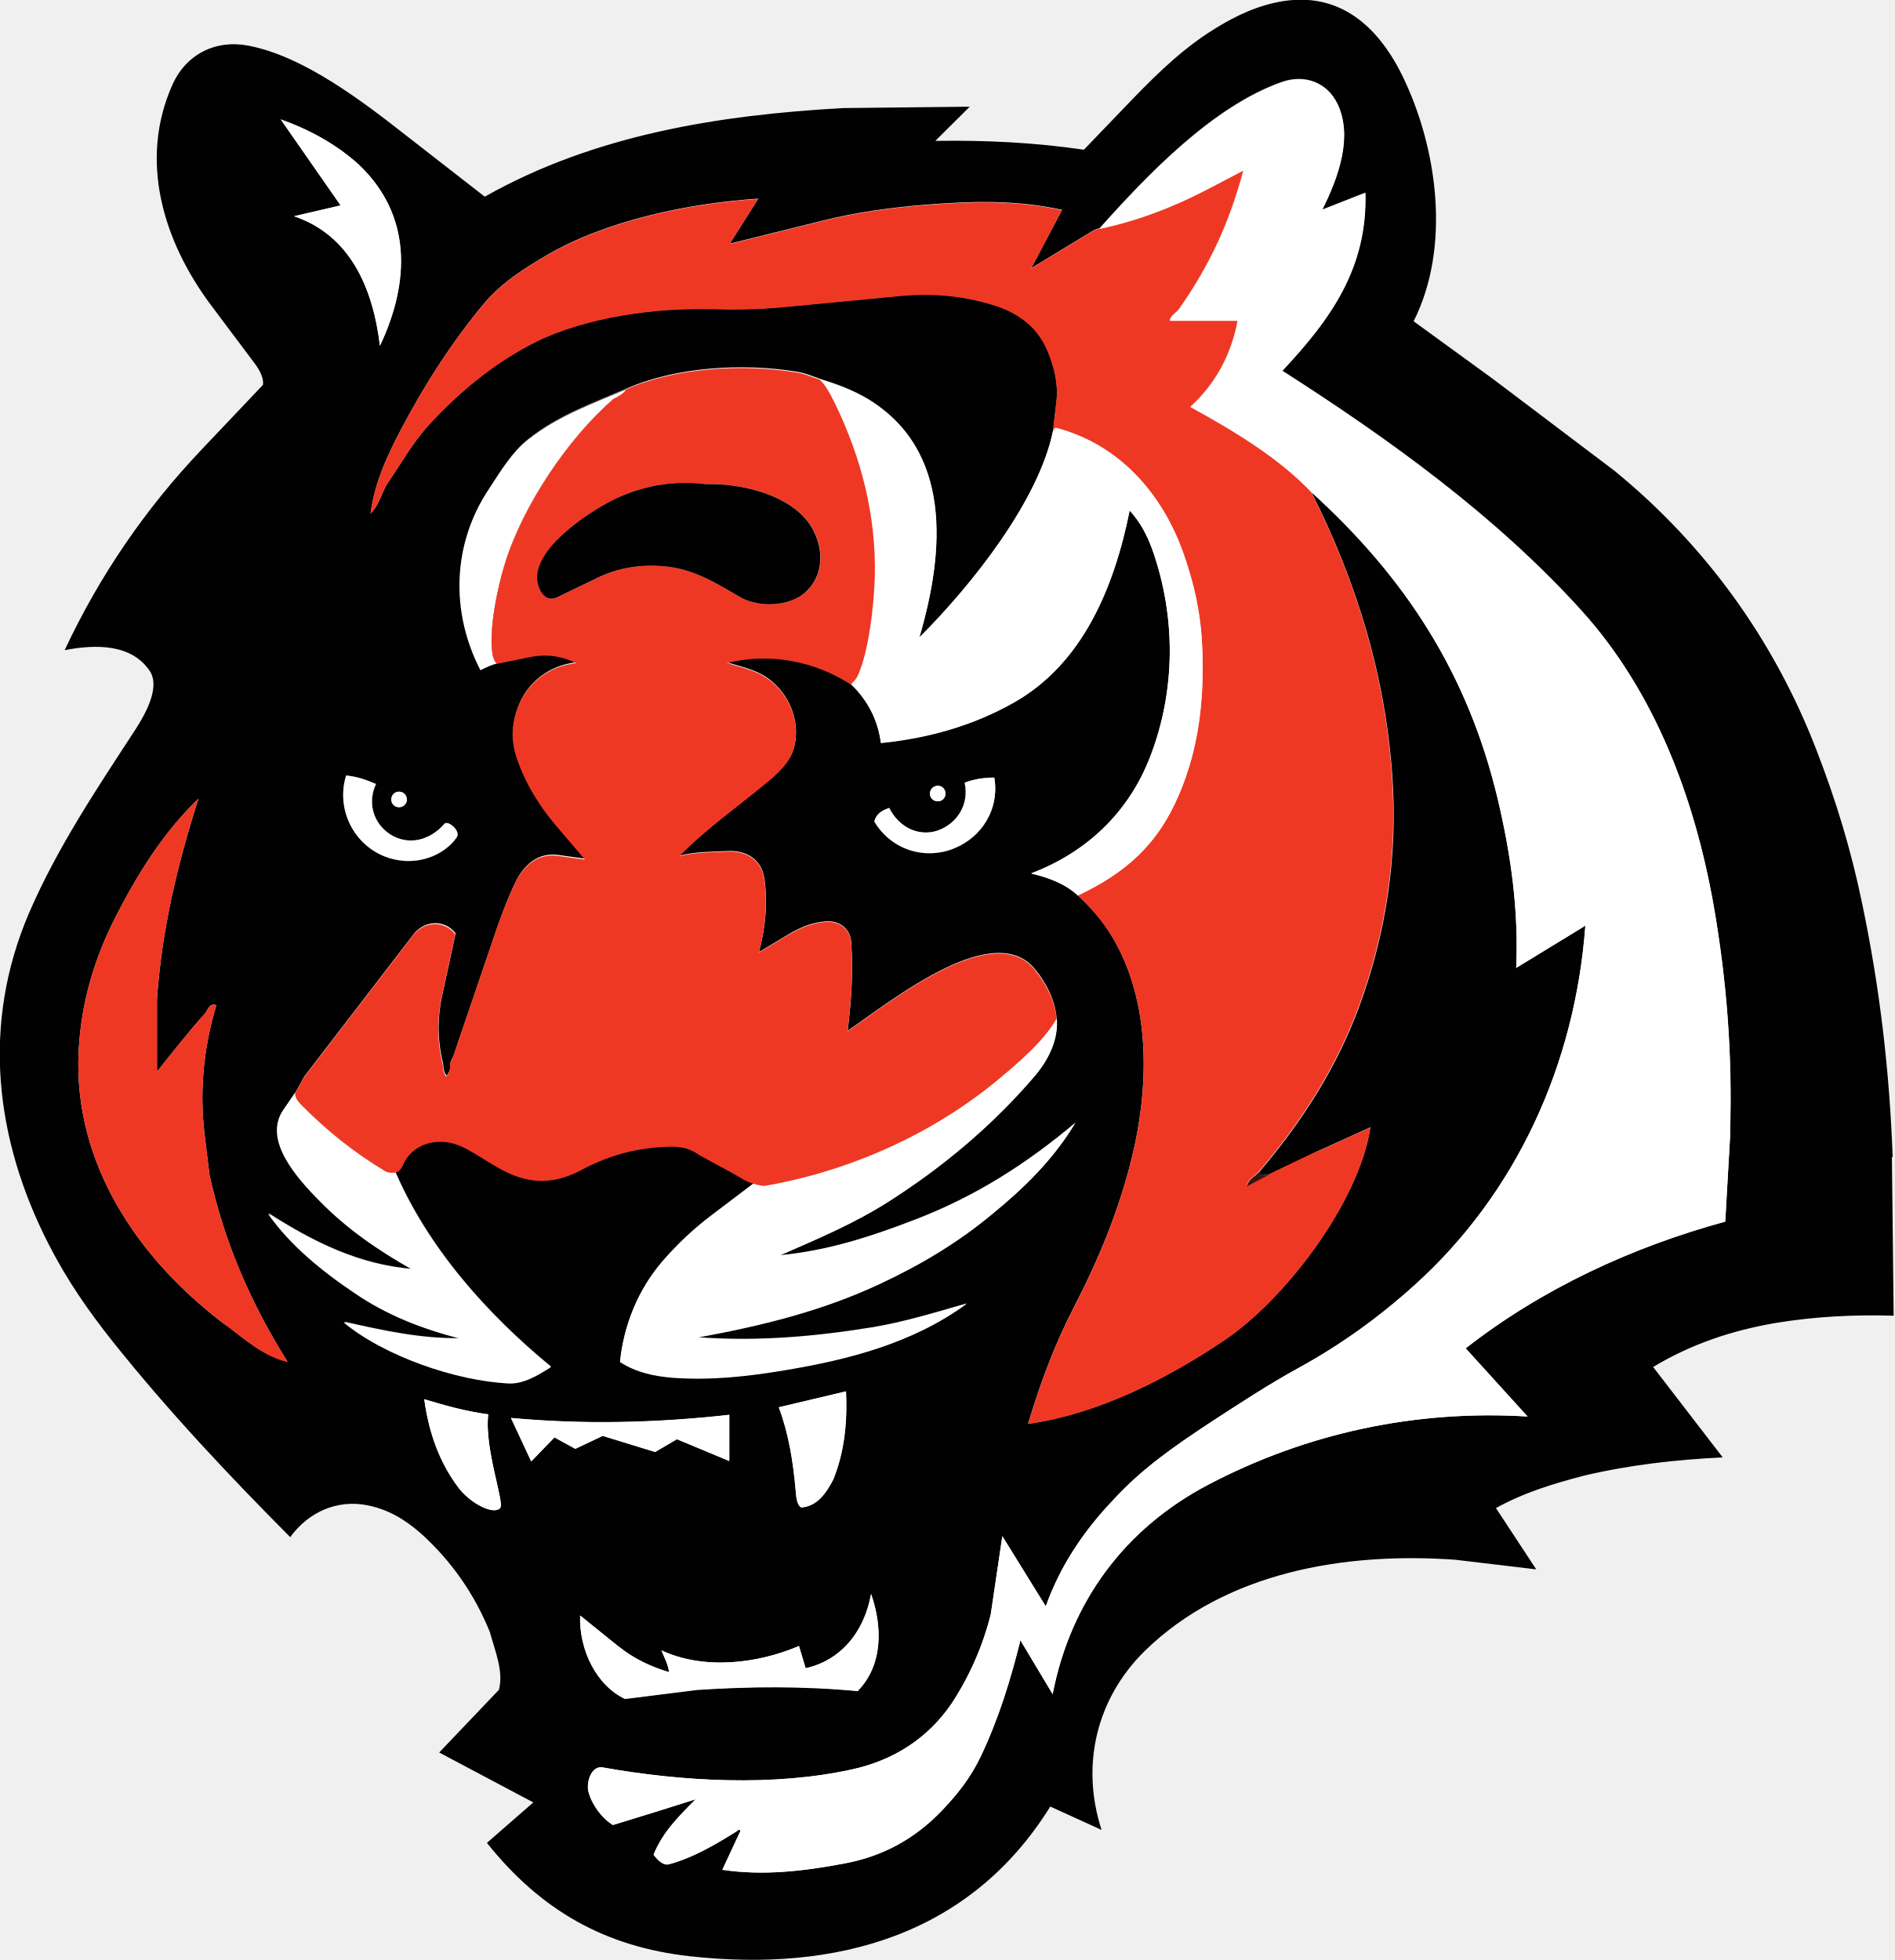
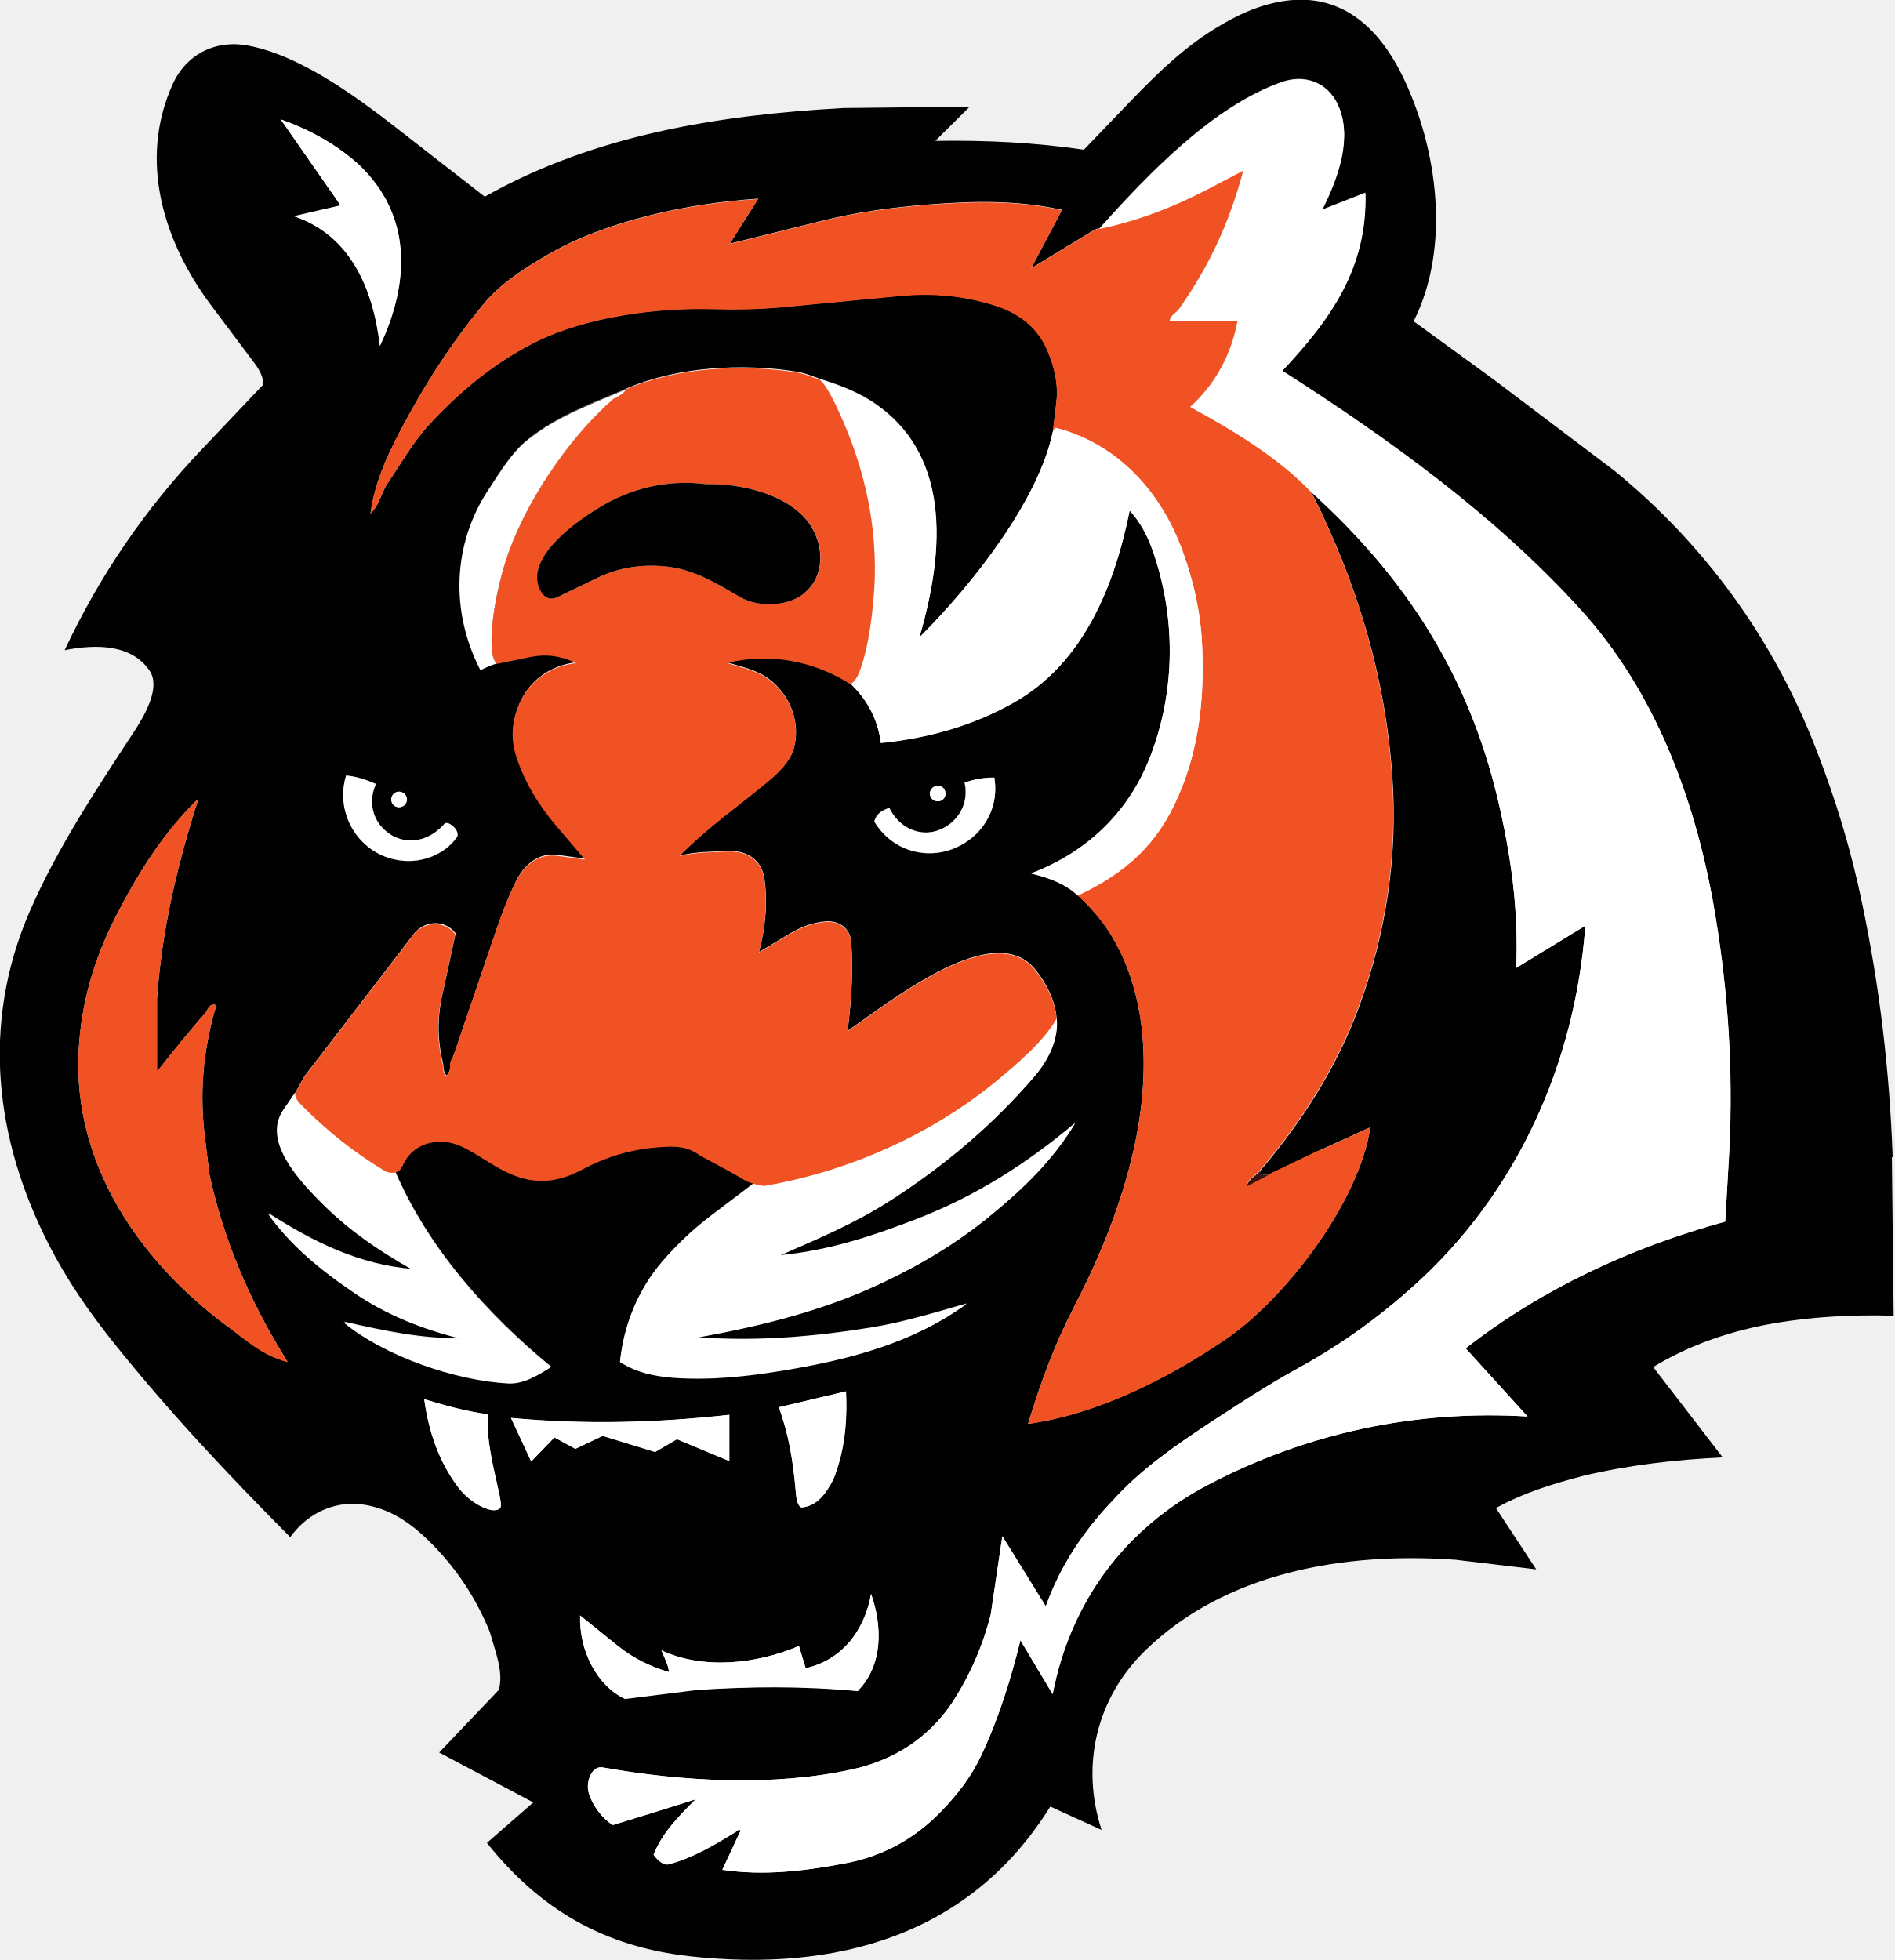
<svg xmlns="http://www.w3.org/2000/svg" id="Layer_1" data-name="Layer 1" viewBox="0 0 96.41 99.75">
  <path d="M64.14,59.83s0,0-.01-.01c-.02-.11.01-.17.01-.22-.21.24-.59.4-.69.79l1.12-.59-.43.04ZM50.59,39.58c-.54,0-1.03.07-1.51.26.26,1.13-.4,2.11-1.41,2.45-.96.31-1.96-.2-2.43-1.16-.36.12-.65.3-.76.69.87,1.45,2.55,1.95,4.01,1.39,1.46-.56,2.36-2.03,2.09-3.62ZM26.89,22.35c-.85.67-1.43,1.65-2.02,2.55-1.86,2.8-1.95,6.25-.42,9.2.33-.15.56-.28.83-.33-.1-.13-.18-.29-.21-.46-.21-1.19.27-3.48.63-4.66.92-2.96,3.2-6.35,5.52-8.37.36-.16.58-.34.65-.49-1.68.72-3.49,1.36-4.98,2.55ZM22.64,41.91c-.75.88-1.85,1.15-2.79.56-.84-.53-1.18-1.57-.72-2.56-.52-.21-.97-.38-1.52-.43-.59,1.97.69,4.05,2.75,4.32,1.09.14,2.24-.3,2.88-1.17.2-.3-.37-.84-.6-.71Z" fill="#fff" />
  <path d="M64.14,59.83s0,0-.01-.01c-.02-.11.01-.17.01-.22-.21.24-.59.4-.69.79l1.12-.59-.43.04ZM50.59,39.58c-.54,0-1.03.07-1.51.26.26,1.13-.4,2.11-1.41,2.45-.96.31-1.96-.2-2.43-1.16-.36.12-.65.3-.76.69.87,1.45,2.55,1.95,4.01,1.39,1.46-.56,2.36-2.03,2.09-3.62ZM26.89,22.35c-.85.67-1.43,1.65-2.02,2.55-1.86,2.8-1.95,6.25-.42,9.2.33-.15.56-.28.83-.33-.1-.13-.18-.29-.21-.46-.21-1.19.27-3.48.63-4.66.92-2.96,3.2-6.35,5.52-8.37.36-.16.58-.34.65-.49-1.68.72-3.49,1.36-4.98,2.55ZM22.64,41.91c-.75.88-1.85,1.15-2.79.56-.84-.53-1.18-1.57-.72-2.56-.52-.21-.97-.38-1.52-.43-.59,1.97.69,4.05,2.75,4.32,1.09.14,2.24-.3,2.88-1.17.2-.3-.37-.84-.6-.71Z" fill="#010101" />
  <path d="M96.32,58.89c-.16-4.38-.65-8.6-1.55-12.89-.56-2.73-1.35-5.32-2.36-7.91-2.16-5.56-5.64-10.37-10.26-14.14l-6.18-4.67-4.03-2.93c1.9-3.76,1.23-8.8-.57-12.49-1.33-2.71-3.42-4.41-6.5-3.72-1.25.28-2.35.86-3.42,1.56-1.63,1.08-2.96,2.45-4.31,3.86l-1.98,2.06c-2.52-.37-5-.49-7.56-.45l1.75-1.74-6.44.07c-6.32.35-12.67,1.36-18.24,4.51l-3.88-3.02c-2.33-1.83-5.34-4.14-8.17-4.67-1.64-.31-3.13.43-3.83,1.96-1.75,3.87-.49,8.02,2,11.32l2.22,2.96c.19.27.43.69.37,1.03l-3.12,3.29c-2.86,3.01-5.19,6.41-6.97,10.21,1.67-.33,3.42-.28,4.32,1.04.54.79-.12,2.07-.72,3-1.97,3.02-3.97,6-5.41,9.33-2.42,5.64-1.76,11.49,1.01,16.89.91,1.78,2,3.36,3.25,4.93,2.81,3.52,5.86,6.76,9.03,9.95.93-1.29,2.41-1.93,3.94-1.62,1.04.21,1.89.71,2.72,1.44,1.56,1.41,2.72,3.09,3.5,5.01.26.96.71,2,.46,2.94l-3.04,3.19,4.79,2.54-2.36,2.06c2.73,3.42,5.99,5.29,10.34,5.77,7.43.82,14.25-1.05,18.33-7.62l2.61,1.19c-1.07-3.29-.27-6.69,2.21-9.12,4.11-4.01,10.17-5.03,15.79-4.63l4.12.49-2.05-3.12c1.45-.8,2.92-1.24,4.48-1.65,2.34-.55,4.64-.81,7.06-.93l-3.54-4.6c1.94-1.17,4.02-1.86,6.23-2.24,2.01-.33,3.98-.43,6.01-.37l-.09-8.07ZM18.23,8.35c2.73,2.57,2.64,5.98,1.1,9.24-.35-2.94-1.52-5.63-4.37-6.59l2.37-.55-3.05-4.38c1.51.54,2.82,1.27,3.95,2.28ZM19.86,42.47c.94.59,2.03.32,2.79-.56.23-.12.81.42.6.71-.63.88-1.79,1.32-2.88,1.17-2.06-.27-3.35-2.35-2.75-4.32.55.05,1,.21,1.52.43-.46.99-.11,2.03.72,2.56ZM19.92,40.69c0-.22.17-.4.39-.4s.4.17.4.4-.18.39-.4.39-.39-.17-.39-.39ZM11.53,67.47c-4.45-3.32-7.8-8.21-7.53-13.93.12-2.45.77-4.7,1.89-6.89,1.1-2.15,2.38-4.23,4.21-6.01-1.11,3.48-1.86,6.7-2.11,10.18v3.72c.86-1.08,1.6-2.02,2.43-2.95.02-.02.03-.04.05-.06.12-.19.22-.5.54-.37-.69,2.29-.87,4.55-.57,6.81l.22,1.81c.73,3.34,2.04,6.44,3.97,9.52-1.27-.32-2.14-1.13-3.1-1.85ZM25.46,76.74c-.32.39-1.52-.22-2.13-1.03-.98-1.3-1.51-2.82-1.74-4.5,1.1.33,2.08.61,3.26.77-.22,1.67.83,4.5.61,4.76ZM28.21,73.16l-1.18,1.22-1.03-2.21c3.69.34,7.34.26,11.11-.16v2.35s-2.66-1.11-2.66-1.11l-1.11.65-2.67-.82-1.39.66-1.06-.58ZM31.49,83.8c.76.61,1.62,1.02,2.56,1.3-.05-.4-.22-.69-.39-1.11,2.11.99,4.82.71,7-.22l.34,1.13c1.81-.4,2.99-1.87,3.33-3.78.57,1.63.63,3.61-.69,4.95-2.76-.26-5.42-.24-8.17-.06l-3.66.46c-1.43-.67-2.34-2.46-2.28-4.24l1.97,1.59ZM39.64,71.62l3.42-.81c.07,1.59-.08,3.08-.65,4.49-.35.66-.79,1.35-1.62,1.42-.24-.1-.27-.61-.29-.85-.13-1.48-.35-2.88-.86-4.25ZM88.06,57.6l-.26,4.57c-4.75,1.3-9.32,3.41-13.21,6.45l3.15,3.47c-5.72-.35-11.26.85-16.25,3.47-4.23,2.22-7,5.93-7.92,10.66l-1.64-2.74c-.5,2.02-1.1,3.96-1.99,5.85-.52,1.11-1.21,1.99-2.04,2.85-1.37,1.42-2.99,2.3-4.94,2.66-2.06.39-4.12.63-6.2.32l.88-1.89c.1-.1-.05-.23-.1-.1-1.11.69-2.22,1.36-3.5,1.71-.31.08-.63-.28-.78-.49.46-1.14,1.25-1.92,2.14-2.82l-2.03.64-2.18.67c-.58-.36-1.06-1.03-1.24-1.68-.13-.49.14-1.36.73-1.25,4.03.72,8.69.98,12.68.1,2.1-.46,3.84-1.56,5.06-3.34.92-1.4,1.59-2.92,2-4.55l.59-3.98,2.21,3.57c.74-2.07,1.93-3.84,3.44-5.42,1.43-1.57,3.11-2.73,4.88-3.9,1.52-.99,2.96-1.94,4.56-2.82,2.13-1.17,4.05-2.55,5.87-4.19,5.21-4.69,8.19-11.26,8.71-18.31l-3.52,2.15c.13-2.97-.27-5.76-.94-8.6-1.51-6.34-4.67-11.25-9.48-15.61,2.32,4.59,3.77,9.39,4.12,14.48.28,4.02-.31,7.96-1.7,11.73-1.15,3.11-2.92,5.85-5.02,8.32h0c0,.06-.03.12-.01.23h.01s.43-.03.43-.03l2.53-1.21,2.64-1.2c-.58,3.84-4.37,8.78-7.44,10.84-2.9,1.95-6.39,3.74-9.98,4.25.63-2.09,1.35-4.04,2.33-5.93,1.24-2.4,2.25-4.82,2.91-7.45.94-3.74,1.03-8.05-.95-11.39-.5-.84-1.1-1.51-1.76-2.13-.64-.6-1.49-.91-2.37-1.12,2.87-1.09,4.98-3.15,6.05-5.93,1.31-3.38,1.32-7.15.11-10.56-.28-.77-.63-1.41-1.15-1.98-.79,3.92-2.39,7.8-5.91,9.78-2.09,1.18-4.37,1.81-6.75,2.05-.16-1.23-.72-2.23-1.53-3-1.84-1.17-4.06-1.63-6.29-1.09.7.22,1.43.35,2.09.82,1.09.79,1.68,2.25,1.29,3.58-.22.71-.81,1.24-1.38,1.71-1.48,1.23-3.01,2.29-4.42,3.72.88-.21,1.63-.19,2.46-.23.93-.04,1.7.41,1.85,1.39.18,1.23.06,2.48-.27,3.75l1.53-.92c.58-.34,1.17-.59,1.87-.64.67-.05,1.24.35,1.29,1.05.11,1.49.01,2.95-.18,4.52,2.43-1.69,7.47-5.7,9.55-3.12.56.69,1.01,1.58,1.08,2.46.1,1.07-.4,2.1-1.12,2.95-2.15,2.51-4.65,4.61-7.44,6.39-1.78,1.13-3.58,1.88-5.54,2.74,2.48-.23,4.71-.97,6.94-1.83,3.01-1.16,5.62-2.81,8.12-4.92-1.13,1.88-2.63,3.33-4.27,4.67-1.74,1.44-3.61,2.55-5.66,3.51-2.97,1.39-6.03,2.14-9.32,2.74,3.05.23,6-.03,8.95-.51,1.64-.28,3.1-.73,4.77-1.21-2.73,2-6.01,2.84-9.26,3.38-1.91.32-3.78.52-5.7.38-.95-.08-1.83-.26-2.68-.8.19-1.87.92-3.67,2.15-5.1.79-.91,1.59-1.66,2.53-2.37l2.15-1.63c-.38-.09-.67-.31-1.03-.51l-1.73-.94c-.65-.47-1.22-.47-1.97-.42-1.44.09-2.75.47-4.04,1.16-3.32,1.78-5-1.19-6.88-1.41-.99-.11-1.88.33-2.25,1.23-.07.16-.2.3-.37.32,1.66,3.86,4.64,7.23,7.93,9.93-.64.4-1.37.86-2.15.82-2.67-.14-6.28-1.37-8.39-3.11,2.01.45,3.89.87,5.97.84-1.97-.51-3.75-1.19-5.44-2.35-1.66-1.12-3.23-2.4-4.37-4.01,2.32,1.48,4.6,2.61,7.34,2.84-1.76-1-3.32-2.07-4.69-3.47-1.23-1.23-2.91-3.15-1.88-4.65l.61-.89.43-.78,5.61-7.3c.58-.67,1.56-.69,2.1.01l-.67,3.09c-.27,1.2-.26,2.34.02,3.49.05.19-.01.44.19.66.15-.18.21-.39.19-.55-.02-.2.12-.32.18-.52l1.97-5.79c.35-1.04.7-2.02,1.17-3,.43-.88,1.15-1.51,2.17-1.37l1.38.19-1.5-1.76c-.86-1.02-1.55-2.14-1.97-3.4-.29-.85-.28-1.63.01-2.46.45-1.33,1.58-2.21,3.01-2.38-.77-.38-1.56-.47-2.34-.31l-1.7.35c-.27.05-.5.17-.83.33-1.53-2.95-1.44-6.41.42-9.2.59-.9,1.17-1.88,2.02-2.55,1.49-1.19,3.3-1.83,4.98-2.55,2.53-1.1,5.87-1.3,8.63-.86.46.07.84.24,1.21.37.85.26,1.68.56,2.49,1.05,4.2,2.6,3.89,7.62,2.57,12.1,2.72-2.71,6.08-6.99,6.8-10.5l.18-1.52c.1-.87-.11-1.74-.44-2.53-.47-1.16-1.39-1.91-2.59-2.31-1.55-.51-3.16-.68-4.83-.53l-6.17.59c-1.15.1-2.23.12-3.39.09-2.91-.09-6.51.39-9.1,1.68-2.09,1.05-3.89,2.54-5.47,4.27-.8.89-1.35,1.89-2.02,2.87-.36.51-.42,1.12-.9,1.59.21-1.58.85-2.95,1.57-4.32,1.19-2.25,2.56-4.39,4.2-6.36.88-1.05,2.03-1.78,3.21-2.47,2.97-1.74,7.16-2.64,10.75-2.87l-1.45,2.29,4.68-1.16c1.79-.45,3.52-.68,5.38-.83,2.3-.18,4.55-.24,6.85.27l-1.57,2.97,2.68-1.63c.28-.16.51-.35.8-.41,2.45-2.74,5.77-6.21,9.27-7.44,1.17-.41,2.32.01,2.85,1.14.75,1.63.05,3.65-.81,5.36l2.21-.87c.1,3.8-1.75,6.4-4.24,9.05,5.49,3.51,10.88,7.4,15.23,12.2,3.74,4.13,5.76,9.53,6.73,14.99.67,3.83.96,7.62.84,11.51ZM47.68,42.29c1.01-.34,1.66-1.32,1.41-2.45.48-.18.97-.26,1.51-.26.27,1.59-.63,3.06-2.09,3.62-1.46.56-3.14.06-4.01-1.39.1-.4.4-.57.76-.69.47.96,1.47,1.47,2.43,1.16ZM47.33,40.39c0-.22.18-.4.4-.4s.39.17.39.4-.17.39-.39.39-.4-.17-.4-.39Z" fill="#010101" />
-   <path d="M67.1,58.58l2.64-1.2c-.58,3.84-4.37,8.78-7.44,10.84-2.9,1.95-6.39,3.74-9.98,4.25.63-2.09,1.35-4.04,2.33-5.93,1.24-2.4,2.25-4.82,2.91-7.45.94-3.74,1.03-8.05-.95-11.39-.5-.84-1.1-1.51-1.76-2.13,2.45-1.16,4.08-2.6,5.16-5.16,1.02-2.38,1.29-4.92,1.17-7.51-.07-1.67-.4-3.19-.96-4.76-1.08-3.05-3.29-5.54-6.48-6.37-.06,0-.14.14-.16.18l.18-1.52c.1-.87-.11-1.74-.44-2.53-.47-1.16-1.39-1.91-2.59-2.31-1.55-.51-3.16-.68-4.83-.53l-6.17.59c-1.15.1-2.23.12-3.39.09-2.91-.09-6.51.39-9.1,1.68-2.09,1.05-3.89,2.54-5.47,4.27-.8.89-1.35,1.89-2.02,2.87-.36.51-.42,1.12-.9,1.59.21-1.58.85-2.95,1.57-4.32,1.19-2.25,2.56-4.39,4.2-6.36.88-1.05,2.03-1.78,3.21-2.47,2.97-1.74,7.16-2.64,10.75-2.87l-1.45,2.29,4.68-1.16c1.79-.45,3.52-.68,5.38-.83,2.3-.18,4.55-.24,6.85.27l-1.57,2.97,2.68-1.63c.28-.16.51-.35.8-.41,2-.42,3.89-1.16,5.71-2.13l1.62-.85c-.73,2.7-1.7,4.81-3.27,7.06-.15.21-.42.31-.49.6h3.46c-.31,1.7-1.12,3.23-2.41,4.39,2.19,1.19,4.48,2.57,6.15,4.33,2.32,4.59,3.77,9.39,4.12,14.48.28,4.02-.31,7.96-1.7,11.73-1.15,3.11-2.92,5.85-5.02,8.32h0c-.21.26-.59.41-.69.8l1.12-.59,2.53-1.21Z" fill="#ef3824" />
-   <path d="M64.57,59.79l-1.12.59c.1-.39.48-.54.69-.79-.16.36.14.31.43.19Z" fill="#ef3824" />
+   <path d="M67.1,58.58l2.64-1.2c-.58,3.84-4.37,8.78-7.44,10.84-2.9,1.95-6.39,3.74-9.98,4.25.63-2.09,1.35-4.04,2.33-5.93,1.24-2.4,2.25-4.82,2.91-7.45.94-3.74,1.03-8.05-.95-11.39-.5-.84-1.1-1.51-1.76-2.13,2.45-1.16,4.08-2.6,5.16-5.16,1.02-2.38,1.29-4.92,1.17-7.51-.07-1.67-.4-3.19-.96-4.76-1.08-3.05-3.29-5.54-6.48-6.37-.06,0-.14.14-.16.18l.18-1.52c.1-.87-.11-1.74-.44-2.53-.47-1.16-1.39-1.91-2.59-2.31-1.55-.51-3.16-.68-4.83-.53l-6.17.59c-1.15.1-2.23.12-3.39.09-2.91-.09-6.51.39-9.1,1.68-2.09,1.05-3.89,2.54-5.47,4.27-.8.89-1.35,1.89-2.02,2.87-.36.51-.42,1.12-.9,1.59.21-1.58.85-2.95,1.57-4.32,1.19-2.25,2.56-4.39,4.2-6.36.88-1.05,2.03-1.78,3.21-2.47,2.97-1.74,7.16-2.64,10.75-2.87l-1.45,2.29,4.68-1.16c1.79-.45,3.52-.68,5.38-.83,2.3-.18,4.55-.24,6.85.27l-1.57,2.97,2.68-1.63c.28-.16.51-.35.8-.41,2-.42,3.89-1.16,5.71-2.13l1.62-.85c-.73,2.7-1.7,4.81-3.27,7.06-.15.21-.42.31-.49.6h3.46c-.31,1.7-1.12,3.23-2.41,4.39,2.19,1.19,4.48,2.57,6.15,4.33,2.32,4.59,3.77,9.39,4.12,14.48.28,4.02-.31,7.96-1.7,11.73-1.15,3.11-2.92,5.85-5.02,8.32h0c-.21.26-.59.41-.69.8l1.12-.59,2.53-1.21Z" fill="#f05223" />
+   <path d="M64.57,59.79l-1.12.59c.1-.39.48-.54.69-.79-.16.36.14.31.43.19Z" fill="#f05223" />
  <path d="M88.06,57.6l-.26,4.57c-4.75,1.3-9.32,3.41-13.21,6.45l3.15,3.47c-5.72-.35-11.26.85-16.25,3.47-4.23,2.22-7,5.93-7.92,10.66l-1.64-2.74c-.5,2.02-1.1,3.96-1.99,5.85-.52,1.11-1.21,1.99-2.04,2.85-1.37,1.42-2.99,2.3-4.94,2.66-2.06.39-4.12.63-6.2.32l.88-1.89c.1-.1-.05-.23-.1-.1-1.11.69-2.22,1.36-3.5,1.71-.31.08-.63-.28-.78-.49.46-1.14,1.25-1.92,2.14-2.82l-2.03.64-2.18.67c-.58-.36-1.06-1.03-1.24-1.68-.13-.49.14-1.36.73-1.25,4.03.72,8.69.98,12.68.1,2.1-.46,3.84-1.56,5.06-3.34.92-1.4,1.59-2.92,2-4.55l.59-3.98,2.21,3.57c.74-2.07,1.93-3.84,3.44-5.42,1.43-1.57,3.11-2.73,4.88-3.9,1.52-.99,2.96-1.94,4.56-2.82,2.13-1.17,4.05-2.55,5.87-4.19,5.21-4.69,8.19-11.26,8.71-18.31l-3.52,2.15c.13-2.97-.27-5.76-.94-8.6-1.51-6.34-4.67-11.25-9.48-15.61-1.67-1.75-3.96-3.13-6.15-4.33,1.29-1.15,2.1-2.68,2.41-4.39h-3.46c.07-.3.34-.39.49-.6,1.57-2.25,2.54-4.36,3.27-7.06l-1.62.85c-1.83.97-3.71,1.71-5.71,2.13,2.45-2.74,5.77-6.21,9.27-7.44,1.17-.41,2.32.01,2.85,1.14.75,1.63.05,3.65-.81,5.36l2.21-.87c.1,3.8-1.75,6.4-4.24,9.05,5.49,3.51,10.88,7.4,15.23,12.2,3.74,4.13,5.76,9.53,6.73,14.99.67,3.83.96,7.62.84,11.51Z" fill="#fff" />
  <path d="M60.01,40.42c-1.08,2.56-2.71,4-5.16,5.16-.64-.6-1.49-.91-2.37-1.12,2.87-1.09,4.98-3.15,6.05-5.93,1.31-3.38,1.32-7.15.11-10.56-.28-.77-.63-1.41-1.15-1.98-.79,3.92-2.39,7.8-5.91,9.78-2.09,1.18-4.37,1.81-6.75,2.05-.16-1.23-.72-2.23-1.53-3,.14-.12.28-.27.36-.44.57-1.23.83-3.65.87-5.04.07-3.1-.68-6.03-2.02-8.8-.27-.55-.53-1.01-.79-1.23.85.26,1.68.56,2.49,1.05,4.2,2.6,3.89,7.62,2.57,12.1,2.72-2.71,6.08-6.99,6.8-10.5.02-.04.1-.18.16-.18,3.19.83,5.4,3.32,6.48,6.37.56,1.57.89,3.09.96,4.76.11,2.59-.15,5.13-1.17,7.51Z" fill="#fff" />
  <path d="M54.72,57.16c-1.13,1.88-2.63,3.33-4.27,4.67-1.74,1.44-3.61,2.55-5.66,3.51-2.97,1.39-6.03,2.14-9.32,2.74,3.05.23,6-.03,8.95-.51,1.64-.28,3.1-.73,4.77-1.21-2.73,2-6.01,2.84-9.26,3.38-1.91.32-3.78.52-5.7.38-.95-.08-1.83-.26-2.68-.8.19-1.87.92-3.67,2.15-5.1.79-.91,1.59-1.66,2.53-2.37l2.15-1.63c.1.03.2.06.32.08.1.02.2.03.3.01,4.27-.75,8.46-2.62,11.8-5.39,1.07-.89,2.32-1.96,2.98-3.1.1,1.07-.4,2.1-1.12,2.95-2.15,2.51-4.65,4.61-7.44,6.39-1.78,1.13-3.58,1.88-5.54,2.74,2.48-.23,4.71-.97,6.94-1.83,3.01-1.16,5.62-2.81,8.12-4.92Z" fill="#fff" />
-   <path d="M14.63,69.32c-1.27-.32-2.14-1.13-3.1-1.85-4.45-3.32-7.8-8.21-7.53-13.93.12-2.45.77-4.7,1.89-6.89,1.1-2.15,2.38-4.23,4.21-6.01-1.11,3.48-1.86,6.7-2.11,10.18v3.72c.86-1.08,1.6-2.02,2.43-2.95.02-.02.03-.04.05-.06.12-.19.22-.5.54-.37-.69,2.29-.87,4.55-.57,6.81l.22,1.81c.73,3.34,2.04,6.44,3.97,9.52Z" fill="#ef3824" />
+   <path d="M14.63,69.32c-1.27-.32-2.14-1.13-3.1-1.85-4.45-3.32-7.8-8.21-7.53-13.93.12-2.45.77-4.7,1.89-6.89,1.1-2.15,2.38-4.23,4.21-6.01-1.11,3.48-1.86,6.7-2.11,10.18v3.72c.86-1.08,1.6-2.02,2.43-2.95.02-.02.03-.04.05-.06.12-.19.22-.5.54-.37-.69,2.29-.87,4.55-.57,6.81l.22,1.81c.73,3.34,2.04,6.44,3.97,9.52Z" fill="#f05223" />
  <path d="M28.02,69.59c-.64.4-1.37.86-2.15.82-2.67-.14-6.28-1.37-8.39-3.11,2.01.45,3.89.87,5.97.84-1.97-.51-3.75-1.19-5.44-2.35-1.66-1.12-3.23-2.4-4.37-4.01,2.32,1.48,4.6,2.61,7.34,2.84-1.76-1-3.32-2.07-4.69-3.47-1.23-1.23-2.91-3.15-1.88-4.65l.61-.89c-.05.21.15.46.3.61,1.32,1.33,2.68,2.42,4.28,3.38.06.04.14.05.22.07.09.01.18.01.27,0,1.66,3.86,4.64,7.23,7.93,9.93Z" fill="#fff" />
  <path d="M31.87,19.8c-.07.15-.3.33-.65.49-2.32,2.02-4.6,5.41-5.52,8.37-.37,1.18-.85,3.47-.63,4.66.03.17.11.33.21.46-.27.05-.5.17-.83.33-1.53-2.95-1.44-6.41.42-9.2.59-.9,1.17-1.88,2.02-2.55,1.49-1.19,3.3-1.83,4.98-2.55Z" fill="#fff" />
  <path d="M43.63,86.05c-2.76-.26-5.42-.24-8.17-.06l-3.66.46c-1.43-.67-2.34-2.46-2.28-4.24l1.97,1.59c.76.61,1.62,1.02,2.56,1.3-.05-.4-.22-.69-.39-1.11,2.11.99,4.82.71,7-.22l.34,1.13c1.81-.4,2.99-1.87,3.33-3.78.57,1.63.63,3.61-.69,4.95Z" fill="#fff" />
  <path d="M19.34,17.6c-.35-2.94-1.52-5.63-4.37-6.59l2.37-.55-3.05-4.38c1.51.54,2.82,1.27,3.95,2.28,2.73,2.57,2.64,5.98,1.1,9.24Z" fill="#fff" />
  <path d="M37.12,74.35l-2.67-1.11-1.11.65-2.67-.82-1.39.66-1.06-.58-1.18,1.22-1.03-2.21c3.69.34,7.34.26,11.11-.16v2.35Z" fill="#fff" />
  <path d="M42.4,75.3c-.35.66-.79,1.35-1.62,1.42-.24-.1-.27-.61-.29-.85-.13-1.48-.35-2.88-.86-4.25l3.42-.81c.07,1.59-.08,3.08-.65,4.49Z" fill="#fff" />
  <path d="M25.46,76.74c-.32.39-1.52-.22-2.13-1.03-.98-1.3-1.51-2.82-1.74-4.5,1.1.33,2.08.61,3.26.77-.22,1.67.83,4.5.61,4.76Z" fill="#fff" />
  <path d="M48.5,43.2c-1.46.56-3.14.06-4.01-1.39.1-.4.4-.57.76-.69.47.96,1.47,1.47,2.43,1.16,1.01-.34,1.66-1.32,1.41-2.45.48-.18.97-.26,1.51-.26.27,1.59-.63,3.06-2.09,3.62Z" fill="#fff" />
  <path d="M23.24,42.62c-.63.88-1.79,1.32-2.88,1.17-2.06-.27-3.35-2.35-2.75-4.32.55.05,1,.21,1.52.43-.46.99-.11,2.03.72,2.56.94.59,2.03.32,2.79-.56.23-.12.81.42.6.71Z" fill="#fff" />
  <path d="M48.11,40.39c0,.21-.17.39-.39.39s-.4-.17-.4-.39.18-.4.4-.4.39.17.39.4Z" fill="#fff" />
  <path d="M20.7,40.69c0,.21-.18.39-.4.39s-.39-.17-.39-.39.17-.4.39-.4.4.17.4.4Z" fill="#fff" />
  <path d="M64.57,59.79l-1.12.59c.1-.39.48-.54.69-.79,0,.05-.03.11-.01.22,0,0,0,0,.01.01l.43-.04Z" fill="#361311" />
-   <path d="M52.68,49.37c-2.08-2.58-7.12,1.43-9.55,3.12.19-1.57.3-3.03.18-4.52-.04-.7-.61-1.1-1.29-1.05-.69.05-1.29.31-1.87.64l-1.53.92c.33-1.28.45-2.52.27-3.75-.14-.98-.92-1.43-1.85-1.39-.83.04-1.58.02-2.46.23,1.41-1.44,2.94-2.49,4.42-3.72.57-.47,1.15-1,1.38-1.71.4-1.33-.19-2.8-1.29-3.58-.66-.47-1.39-.59-2.09-.82,2.23-.54,4.46-.08,6.29,1.09.14-.12.28-.27.36-.44.57-1.23.83-3.65.87-5.04.07-3.1-.68-6.03-2.02-8.8-.27-.55-.53-1.01-.79-1.23-.38-.12-.75-.3-1.21-.37-2.76-.44-6.1-.24-8.63.86-.07.15-.3.33-.65.49-2.32,2.02-4.6,5.41-5.52,8.37-.37,1.18-.85,3.47-.63,4.66.03.17.11.33.21.46l1.7-.35c.78-.16,1.57-.07,2.34.31-1.43.16-2.56,1.05-3.01,2.38-.29.83-.3,1.61-.01,2.46.42,1.25,1.11,2.38,1.97,3.4l1.5,1.76-1.38-.19c-1.02-.14-1.74.49-2.17,1.37-.47.98-.83,1.96-1.17,3l-1.97,5.79c-.06.2-.2.32-.18.52.02.16-.04.37-.19.55-.2-.22-.14-.47-.19-.66-.28-1.15-.29-2.29-.02-3.49l.67-3.09c-.54-.7-1.52-.68-2.1-.01l-5.61,7.3-.43.78c-.05.21.15.46.3.61,1.32,1.33,2.68,2.42,4.28,3.38.06.04.14.05.22.07.09.01.18.01.27,0,.16-.02.3-.15.37-.32.38-.91,1.27-1.35,2.25-1.23,1.88.21,3.56,3.18,6.88,1.41,1.29-.69,2.6-1.07,4.04-1.16.74-.05,1.32-.05,1.97.42l1.73.94c.36.2.65.42,1.03.51.1.03.2.06.32.08.1.02.2.03.3.01,4.27-.75,8.46-2.62,11.8-5.39,1.07-.89,2.32-1.96,2.98-3.1-.07-.88-.52-1.76-1.08-2.46ZM33.81,28.82c-1.21-.11-2.33.08-3.36.57l-2.09,1.01c-.34.15-.61.05-.82-.29-.88-1.51,1.38-3.31,2.89-4.23,1.64-1.03,3.56-1.49,5.51-1.24,1.72-.04,3.85.46,4.99,1.68.98,1.05,1.2,2.85.04,3.84-.84.72-2.36.77-3.3.23-1.24-.72-2.37-1.44-3.87-1.57Z" fill="#ef3824" />
+   <path d="M52.68,49.37c-2.08-2.58-7.12,1.43-9.55,3.12.19-1.57.3-3.03.18-4.52-.04-.7-.61-1.1-1.29-1.05-.69.05-1.29.31-1.87.64l-1.53.92c.33-1.28.45-2.52.27-3.75-.14-.98-.92-1.43-1.85-1.39-.83.04-1.58.02-2.46.23,1.41-1.44,2.94-2.49,4.42-3.72.57-.47,1.15-1,1.38-1.71.4-1.33-.19-2.8-1.29-3.58-.66-.47-1.39-.59-2.09-.82,2.23-.54,4.46-.08,6.29,1.09.14-.12.28-.27.36-.44.57-1.23.83-3.65.87-5.04.07-3.1-.68-6.03-2.02-8.8-.27-.55-.53-1.01-.79-1.23-.38-.12-.75-.3-1.21-.37-2.76-.44-6.1-.24-8.63.86-.07.15-.3.33-.65.49-2.32,2.02-4.6,5.41-5.52,8.37-.37,1.18-.85,3.47-.63,4.66.03.17.11.33.21.46l1.7-.35c.78-.16,1.57-.07,2.34.31-1.43.16-2.56,1.05-3.01,2.38-.29.83-.3,1.61-.01,2.46.42,1.25,1.11,2.38,1.97,3.4l1.5,1.76-1.38-.19c-1.02-.14-1.74.49-2.17,1.37-.47.98-.83,1.96-1.17,3l-1.97,5.79c-.06.2-.2.32-.18.52.02.16-.04.37-.19.55-.2-.22-.14-.47-.19-.66-.28-1.15-.29-2.29-.02-3.49l.67-3.09c-.54-.7-1.52-.68-2.1-.01l-5.61,7.3-.43.78c-.05.21.15.46.3.61,1.32,1.33,2.68,2.42,4.28,3.38.06.04.14.05.22.07.09.01.18.01.27,0,.16-.02.3-.15.37-.32.38-.91,1.27-1.35,2.25-1.23,1.88.21,3.56,3.18,6.88,1.41,1.29-.69,2.6-1.07,4.04-1.16.74-.05,1.32-.05,1.97.42l1.73.94c.36.2.65.42,1.03.51.1.03.2.06.32.08.1.02.2.03.3.01,4.27-.75,8.46-2.62,11.8-5.39,1.07-.89,2.32-1.96,2.98-3.1-.07-.88-.52-1.76-1.08-2.46ZM33.81,28.82c-1.21-.11-2.33.08-3.36.57l-2.09,1.01c-.34.15-.61.05-.82-.29-.88-1.51,1.38-3.31,2.89-4.23,1.64-1.03,3.56-1.49,5.51-1.24,1.72-.04,3.85.46,4.99,1.68.98,1.05,1.2,2.85.04,3.84-.84.72-2.36.77-3.3.23-1.24-.72-2.37-1.44-3.87-1.57Z" fill="#f05223" />
  <path d="M40.97,30.16c-.84.72-2.36.77-3.3.23-1.24-.72-2.37-1.44-3.87-1.57-1.21-.11-2.33.08-3.36.57l-2.09,1.01c-.34.15-.61.05-.82-.29-.88-1.51,1.38-3.31,2.89-4.23,1.64-1.03,3.56-1.49,5.51-1.24,1.72-.04,3.85.46,4.99,1.68.98,1.05,1.2,2.85.04,3.84Z" fill="#010101" />
</svg>
